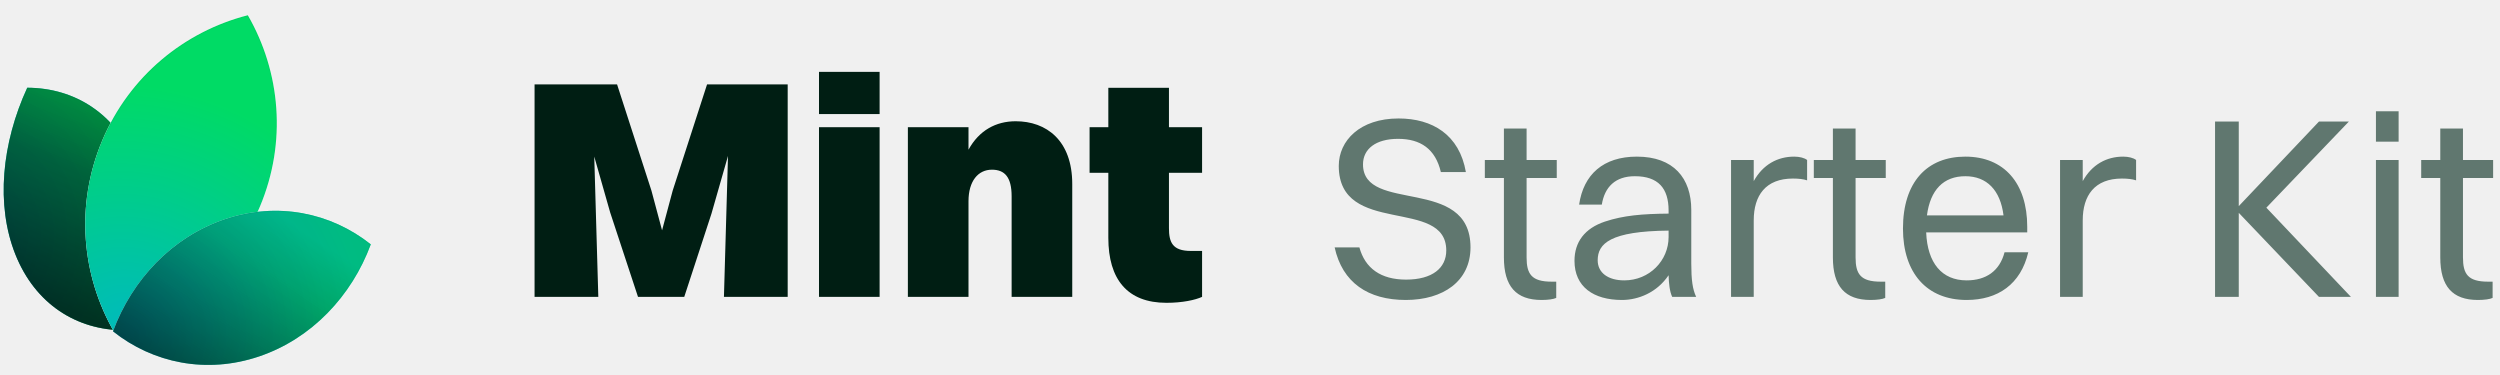
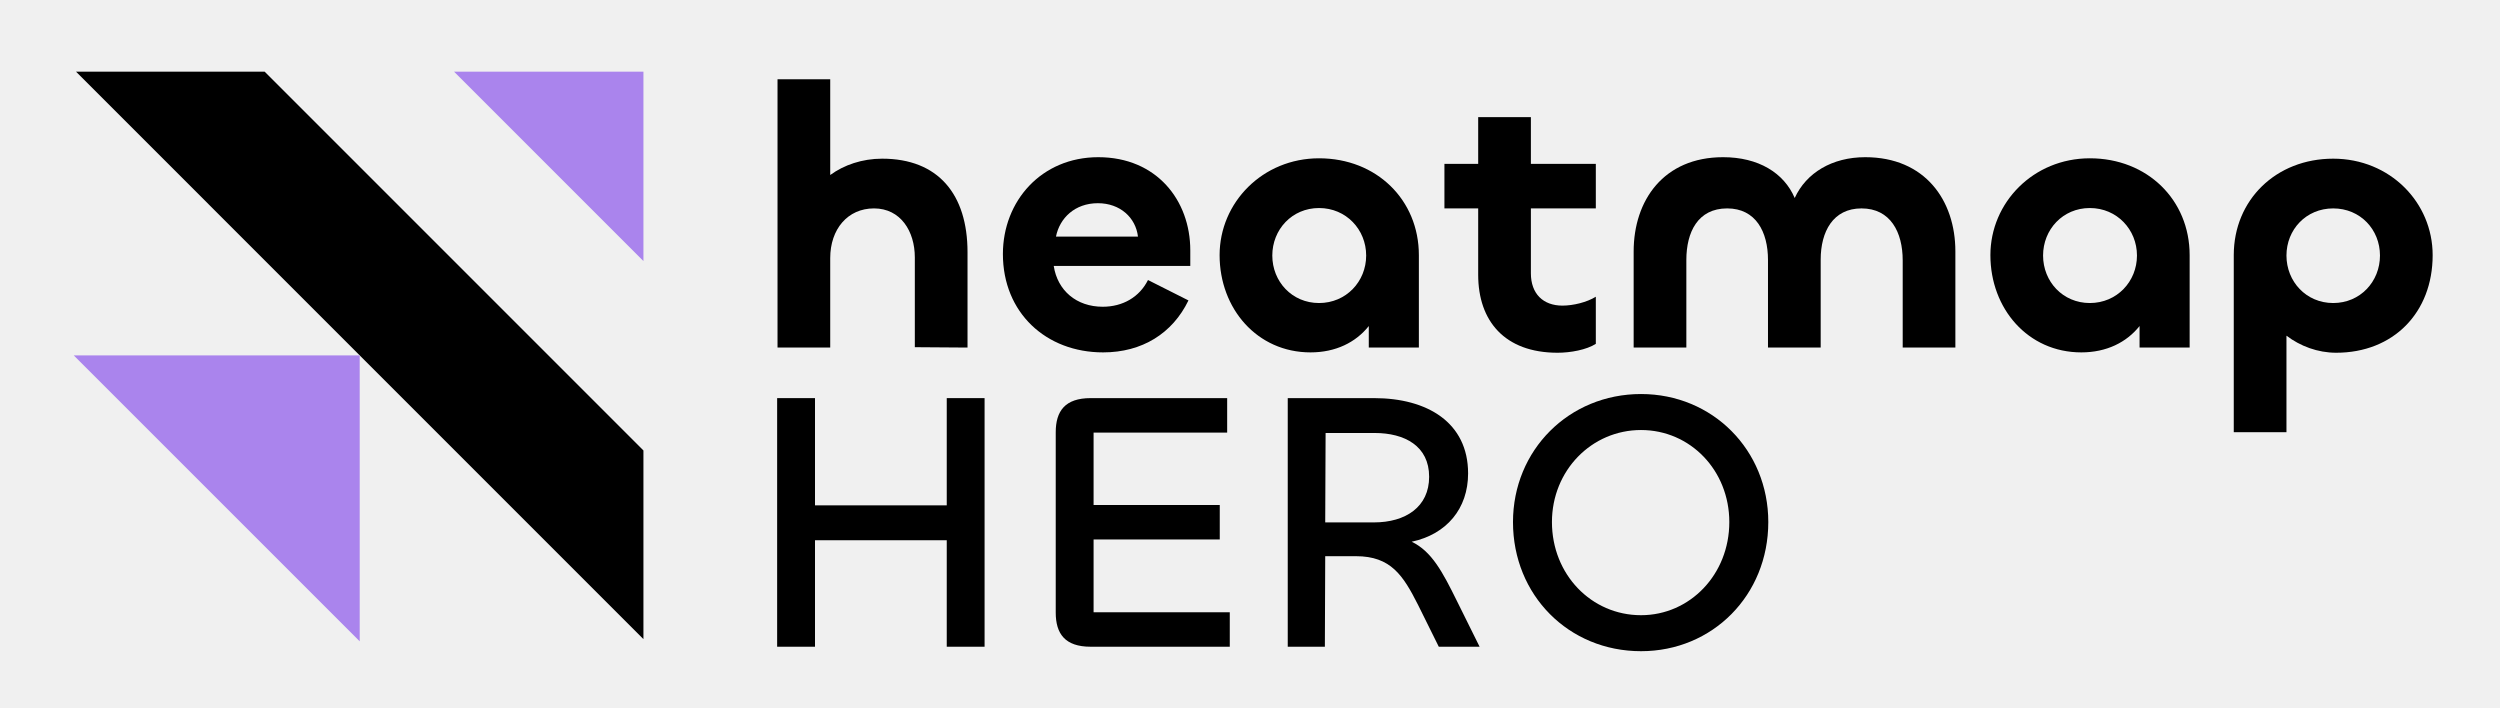
- <svg xmlns="http://www.w3.org/2000/svg" width="160" height="24" viewBox="0 0 160 24" fill="none">
-   <path d="M7.953 21.139C4.896 21.13 2.255 19.458 0.987 16.29C-0.28 13.121 0.109 9.163 1.744 5.615C4.801 5.624 7.442 7.296 8.71 10.465C9.977 13.633 9.588 17.591 7.953 21.139Z" fill="white" />
-   <path d="M7.953 21.139C4.896 21.13 2.255 19.458 0.987 16.29C-0.28 13.121 0.109 9.163 1.744 5.615C4.801 5.624 7.442 7.296 8.71 10.465C9.977 13.633 9.588 17.591 7.953 21.139Z" fill="url(#paint0_radial_115_86)" />
-   <path d="M7.953 21.139C4.896 21.13 2.255 19.458 0.987 16.29C-0.28 13.121 0.109 9.163 1.744 5.615C4.801 5.624 7.442 7.296 8.71 10.465C9.977 13.633 9.588 17.591 7.953 21.139Z" fill="black" fill-opacity="0.5" style="mix-blend-mode:hard-light" />
-   <path d="M7.953 21.139C4.896 21.13 2.255 19.458 0.987 16.29C-0.28 13.121 0.109 9.163 1.744 5.615C4.801 5.624 7.442 7.296 8.71 10.465C9.977 13.633 9.588 17.591 7.953 21.139Z" fill="url(#paint1_linear_115_86)" fill-opacity="0.5" style="mix-blend-mode:hard-light" />
-   <path d="M7.935 21.111C4.897 21.096 2.274 19.431 1.013 16.279C-0.248 13.124 0.136 9.182 1.762 5.643C4.8 5.659 7.423 7.324 8.684 10.476C9.945 13.63 9.561 17.572 7.935 21.111Z" stroke="url(#paint2_linear_115_86)" stroke-opacity="0.05" stroke-width="0.056" />
-   <path d="M7.31 21.257C11.354 20.221 14.884 17.375 16.628 13.236C18.373 9.097 17.945 4.587 15.86 0.976C11.816 2.012 8.287 4.858 6.542 8.998C4.797 13.137 5.225 17.646 7.31 21.257Z" fill="white" />
-   <path d="M7.31 21.257C11.354 20.221 14.884 17.375 16.628 13.236C18.373 9.097 17.945 4.587 15.86 0.976C11.816 2.012 8.287 4.858 6.542 8.998C4.797 13.137 5.225 17.646 7.31 21.257Z" fill="url(#paint3_radial_115_86)" />
-   <path d="M16.602 13.225C14.864 17.349 11.351 20.187 7.324 21.225C5.253 17.624 4.829 13.132 6.568 9.009C8.306 4.885 11.819 2.047 15.846 1.009C17.918 4.61 18.341 9.101 16.602 13.225Z" stroke="url(#paint4_linear_115_86)" stroke-opacity="0.05" stroke-width="0.056" />
-   <path d="M7.234 21.207C9.789 23.237 13.21 23.951 16.577 22.814C19.944 21.677 22.506 18.945 23.73 15.638C21.175 13.608 17.754 12.894 14.387 14.031C11.02 15.168 8.458 17.901 7.234 21.207Z" fill="white" />
-   <path d="M7.234 21.207C9.789 23.237 13.21 23.951 16.577 22.814C19.944 21.677 22.506 18.945 23.73 15.638C21.175 13.608 17.754 12.894 14.387 14.031C11.02 15.168 8.458 17.901 7.234 21.207Z" fill="url(#paint5_radial_115_86)" />
-   <path d="M7.234 21.207C9.789 23.237 13.21 23.951 16.577 22.814C19.944 21.677 22.506 18.945 23.73 15.638C21.175 13.608 17.754 12.894 14.387 14.031C11.02 15.168 8.458 17.901 7.234 21.207Z" fill="black" fill-opacity="0.2" style="mix-blend-mode:hard-light" />
-   <path d="M7.234 21.207C9.789 23.237 13.21 23.951 16.577 22.814C19.944 21.677 22.506 18.945 23.73 15.638C21.175 13.608 17.754 12.894 14.387 14.031C11.02 15.168 8.458 17.901 7.234 21.207Z" fill="url(#paint6_linear_115_86)" fill-opacity="0.5" style="mix-blend-mode:hard-light" />
-   <path d="M16.568 22.787C13.218 23.918 9.814 23.212 7.267 21.198C8.492 17.907 11.044 15.189 14.396 14.058C17.747 12.927 21.15 13.633 23.697 15.648C22.472 18.938 19.92 21.656 16.568 22.787Z" stroke="url(#paint7_linear_115_86)" stroke-opacity="0.05" stroke-width="0.056" />
-   <path d="M34.212 19V5.4H39.492L41.692 12.2L42.372 14.74L43.052 12.2L45.252 5.4H50.412V19H46.332L46.592 9.98L45.532 13.68L43.792 19H40.832L39.052 13.6L38.032 10.02L38.292 19H34.212ZM52.416 7.3V4.6H56.295V7.3H52.416ZM52.416 19V8.14H56.295V19H52.416ZM58.104 19V8.14H61.984V9.58C62.664 8.34 63.744 7.76 65.004 7.76C66.964 7.76 68.624 8.98 68.624 11.78V19H64.744V12.56C64.744 11.34 64.304 10.86 63.484 10.86C62.604 10.86 61.984 11.58 61.984 12.88V19H58.104ZM70.933 15.22V11.06H69.733V8.14H70.933V5.62H74.813V8.14H76.933V11.06H74.813V14.6C74.813 15.5 75.033 16.06 76.213 16.06H76.933V19C76.493 19.2 75.673 19.38 74.653 19.38C72.153 19.38 70.933 17.88 70.933 15.22Z" fill="#001E13" />
-   <path d="M87.232 10.519C87.232 13.687 94.112 11.229 94.112 15.832C94.112 17.994 92.364 19.198 89.971 19.198C87.562 19.198 85.912 18.093 85.417 15.832H87.001C87.364 17.169 88.371 17.895 89.987 17.895C91.671 17.895 92.561 17.152 92.561 16.03C92.561 12.598 85.681 15.155 85.681 10.618C85.681 9.001 87.034 7.582 89.509 7.582C91.671 7.582 93.403 8.621 93.816 11.014H92.215C91.868 9.529 90.912 8.886 89.476 8.886C88.057 8.886 87.232 9.529 87.232 10.519ZM96.25 16.476V11.393H95.029V10.239H96.25V8.226H97.702V10.239H99.632V11.393H97.702V16.476C97.702 17.532 98.015 18.026 99.302 18.026H99.599V19.066C99.434 19.148 99.071 19.198 98.659 19.198C97.025 19.198 96.25 18.323 96.25 16.476ZM102.516 13.093H101.064C101.345 11.162 102.615 10.024 104.76 10.024C107.103 10.024 108.242 11.393 108.242 13.44V16.888C108.242 17.895 108.324 18.521 108.555 19H107.021C106.856 18.654 106.806 18.142 106.79 17.614C106.047 18.72 104.859 19.198 103.803 19.198C101.988 19.198 100.767 18.357 100.767 16.69C100.767 15.486 101.427 14.611 102.714 14.182C103.902 13.786 105.107 13.687 106.79 13.671V13.473C106.79 12.053 106.13 11.278 104.628 11.278C103.374 11.278 102.698 11.971 102.516 13.093ZM102.252 16.657C102.252 17.465 102.929 17.944 103.952 17.944C105.569 17.944 106.79 16.674 106.79 15.172V14.759C103.061 14.793 102.252 15.585 102.252 16.657ZM110.787 19V10.239H112.239V11.591C112.833 10.519 113.774 10.024 114.83 10.024C115.176 10.024 115.49 10.107 115.655 10.239V11.542C115.407 11.46 115.094 11.427 114.747 11.427C112.998 11.427 112.239 12.515 112.239 14.1V19H110.787ZM117.305 16.476V11.393H116.084V10.239H117.305V8.226H118.757V10.239H120.688V11.393H118.757V16.476C118.757 17.532 119.071 18.026 120.358 18.026H120.655V19.066C120.49 19.148 120.127 19.198 119.714 19.198C118.081 19.198 117.305 18.323 117.305 16.476ZM129.809 16.145C129.33 18.192 127.862 19.198 125.865 19.198C123.324 19.198 121.79 17.482 121.79 14.627C121.79 11.658 123.324 10.024 125.783 10.024C128.258 10.024 129.743 11.723 129.743 14.512V14.875H123.275C123.357 16.838 124.281 17.944 125.865 17.944C127.103 17.944 127.977 17.35 128.291 16.145H129.809ZM125.783 11.278C124.38 11.278 123.539 12.152 123.324 13.786H128.225C128.027 12.169 127.152 11.278 125.783 11.278ZM131.843 19V10.239H133.295V11.591C133.889 10.519 134.829 10.024 135.885 10.024C136.232 10.024 136.545 10.107 136.71 10.239V11.542C136.463 11.46 136.149 11.427 135.803 11.427C134.054 11.427 133.295 12.515 133.295 14.1V19H131.843ZM141.763 19V7.78H143.281V13.192L148.413 7.78H150.327L145.047 13.291L150.459 19H148.413L143.281 13.621V19H141.763ZM152.06 9.067V7.12H153.512V9.067H152.06ZM152.06 19V10.239H153.512V19H152.06ZM156.178 16.476V11.393H154.957V10.239H156.178V8.226H157.63V10.239H159.56V11.393H157.63V16.476C157.63 17.532 157.943 18.026 159.23 18.026H159.527V19.066C159.362 19.148 158.999 19.198 158.587 19.198C156.953 19.198 156.178 18.323 156.178 16.476Z" fill="#002719" fill-opacity="0.6" />
-   <defs>
-     <radialGradient id="paint0_radial_115_86" cx="0" cy="0" r="1" gradientUnits="userSpaceOnUse" gradientTransform="translate(-3.00503 15.023) rotate(-10.029) scale(17.9572 17.784)">
-       <stop stop-color="#00B0BB" />
-       <stop offset="1" stop-color="#00DB65" />
-     </radialGradient>
-     <linearGradient id="paint1_linear_115_86" x1="7.39" y1="4.813" x2="1.63" y2="18.689" gradientUnits="userSpaceOnUse">
-       <stop stop-color="#18E299" />
-       <stop offset="1" />
-     </linearGradient>
-     <linearGradient id="paint2_linear_115_86" x1="7.948" y1="8.016" x2="1.761" y2="18.746" gradientUnits="userSpaceOnUse">
-       <stop />
-       <stop offset="1" stop-opacity="0" />
-     </linearGradient>
-     <radialGradient id="paint3_radial_115_86" cx="0" cy="0" r="1" gradientUnits="userSpaceOnUse" gradientTransform="translate(8.11404 20.8822) rotate(-75.7542) scale(21.6246 23.7772)">
-       <stop stop-color="#00BBBB" />
-       <stop offset="0.713" stop-color="#00DB65" />
-     </radialGradient>
-     <linearGradient id="paint4_linear_115_86" x1="7.602" y1="5.871" x2="15.556" y2="16.372" gradientUnits="userSpaceOnUse">
-       <stop />
-       <stop offset="1" stop-opacity="0" />
-     </linearGradient>
-     <radialGradient id="paint5_radial_115_86" cx="0" cy="0" r="1" gradientUnits="userSpaceOnUse" gradientTransform="translate(7.84537 21.5181) rotate(-20.3525) scale(18.5603 17.32)">
-       <stop stop-color="#00B0BB" />
-       <stop offset="1" stop-color="#00DB65" />
-     </radialGradient>
-     <linearGradient id="paint6_linear_115_86" x1="16.808" y1="13.007" x2="10.041" y2="22.994" gradientUnits="userSpaceOnUse">
-       <stop stop-color="#00B1BC" />
-       <stop offset="1" />
-     </linearGradient>
-     <linearGradient id="paint7_linear_115_86" x1="16.808" y1="13.007" x2="14.169" y2="23.841" gradientUnits="userSpaceOnUse">
-       <stop />
-       <stop offset="1" stop-opacity="0" />
-     </linearGradient>
-   </defs>
+ <svg xmlns="http://www.w3.org/2000/svg" width="113" height="32" viewBox="0 0 113 32" fill="none">
+   <path d="M37.526 15.71V11.667C37.526 10.359 38.314 9.42 39.505 9.42C40.713 9.42 41.35 10.46 41.35 11.634V15.693L43.732 15.71V11.399C43.732 8.782 42.407 7.172 39.874 7.172C38.968 7.172 38.147 7.457 37.526 7.91V3.583H35.144V15.71H37.526Z" fill="black" />
+   <path d="M49.86 15.928C51.621 15.928 52.996 15.072 53.718 13.579L51.889 12.657C51.504 13.428 50.749 13.865 49.843 13.865C48.652 13.865 47.797 13.127 47.629 12.02H53.801V11.315C53.801 9.051 52.275 7.105 49.642 7.105C47.075 7.105 45.331 9.084 45.331 11.483C45.331 14.133 47.277 15.928 49.86 15.928ZM47.73 10.694C47.897 9.856 48.585 9.185 49.625 9.185C50.631 9.185 51.336 9.839 51.436 10.694H47.73Z" fill="black" />
+   <path d="M59.235 15.928C60.376 15.928 61.282 15.475 61.869 14.737V15.71H64.133V11.533C64.133 9.034 62.221 7.155 59.621 7.155C57.072 7.155 55.126 9.151 55.126 11.533C55.126 13.948 56.82 15.928 59.235 15.928ZM59.621 13.697C58.397 13.697 57.508 12.724 57.508 11.55C57.508 10.376 58.397 9.403 59.621 9.403C60.846 9.403 61.751 10.376 61.751 11.55C61.751 12.724 60.846 13.697 59.621 13.697Z" fill="black" />
+   <path d="M70.404 15.944C70.991 15.944 71.712 15.81 72.131 15.542V13.412C71.729 13.663 71.108 13.814 70.622 13.814C69.75 13.814 69.196 13.277 69.196 12.355V9.42H72.131V7.407H69.196V5.294H66.814V7.407H65.288V9.42H66.814V12.422C66.814 14.502 68.005 15.944 70.404 15.944Z" fill="black" />
+   <path d="M84.308 7.105C82.815 7.105 81.641 7.81 81.121 8.95C80.634 7.81 79.477 7.105 77.884 7.105C75.2 7.105 73.841 9.051 73.841 11.365V15.71H76.223V11.751C76.223 10.493 76.743 9.42 78.068 9.42C79.36 9.42 79.913 10.476 79.913 11.751V15.71H82.295V11.734C82.295 10.476 82.848 9.42 84.14 9.42C85.448 9.42 86.002 10.493 86.002 11.768V15.71H88.383V11.365C88.383 9.051 87.008 7.105 84.308 7.105Z" fill="black" />
+   <path d="M94.075 15.928C95.215 15.928 96.121 15.475 96.708 14.737V15.71H98.972V11.533C98.972 9.034 97.06 7.155 94.461 7.155C91.911 7.155 89.966 9.151 89.966 11.533C89.966 13.948 91.66 15.928 94.075 15.928ZM94.461 13.697C93.236 13.697 92.347 12.724 92.347 11.55C92.347 10.376 93.236 9.403 94.461 9.403C95.685 9.403 96.591 10.376 96.591 11.55C96.591 12.724 95.685 13.697 94.461 13.697Z" fill="black" />
+   <path d="M103.348 19.534V15.173C103.968 15.643 104.757 15.944 105.595 15.944C108.178 15.944 109.956 14.133 109.956 11.533C109.956 9.151 108.027 7.172 105.461 7.172C102.878 7.172 100.966 9.034 100.966 11.533V19.534H103.348ZM105.461 13.697C104.237 13.697 103.348 12.724 103.348 11.55C103.348 10.376 104.237 9.42 105.461 9.42C106.686 9.42 107.575 10.376 107.575 11.55C107.575 12.724 106.686 13.697 105.461 13.697Z" fill="black" />
+   <path d="M36.838 29.232V24.419H42.793V29.232H44.503V17.995H42.793V22.842H36.838V17.995H35.127V29.232H36.838Z" fill="black" />
+   <path d="M55.586 29.232V27.673H49.43V24.385H55.133V22.825H49.43V19.555H55.468V17.995H49.296C48.139 17.995 47.719 18.582 47.719 19.538V27.689C47.719 28.645 48.139 29.232 49.296 29.232H55.586Z" fill="black" />
+   <path d="M59.884 29.232L59.9 25.14H61.292C62.869 25.14 63.423 26.012 64.094 27.337L65.033 29.232H66.878L65.855 27.169C65.201 25.844 64.714 24.922 63.808 24.486C65.385 24.15 66.358 22.993 66.358 21.399C66.358 19.085 64.496 17.995 62.114 17.995H58.206V29.232H59.884ZM62.131 19.571C63.49 19.571 64.597 20.158 64.597 21.55C64.597 22.909 63.54 23.613 62.098 23.613H59.9L59.917 19.571H62.131Z" fill="black" />
+   <path d="M74.174 29.434C77.411 29.434 79.927 26.901 79.927 23.597C79.927 20.343 77.411 17.81 74.174 17.81C70.919 17.81 68.387 20.343 68.387 23.597C68.387 26.901 70.903 29.434 74.174 29.434ZM74.174 27.807C71.926 27.807 70.148 25.962 70.148 23.597C70.148 21.265 71.943 19.437 74.174 19.437C76.404 19.437 78.165 21.265 78.165 23.597C78.165 25.962 76.388 27.807 74.174 27.807Z" fill="black" />
+   <path d="M3.434 3.238H11.961L29.083 20.361V28.888L3.434 3.238Z" fill="black" />
+   <path d="M20.522 3.238H29.083V11.8L20.522 3.238Z" fill="#AA84ED" />
+   <path d="M3.333 16.064H16.259V28.988L3.333 16.064Z" fill="#AA84ED" />
</svg>
